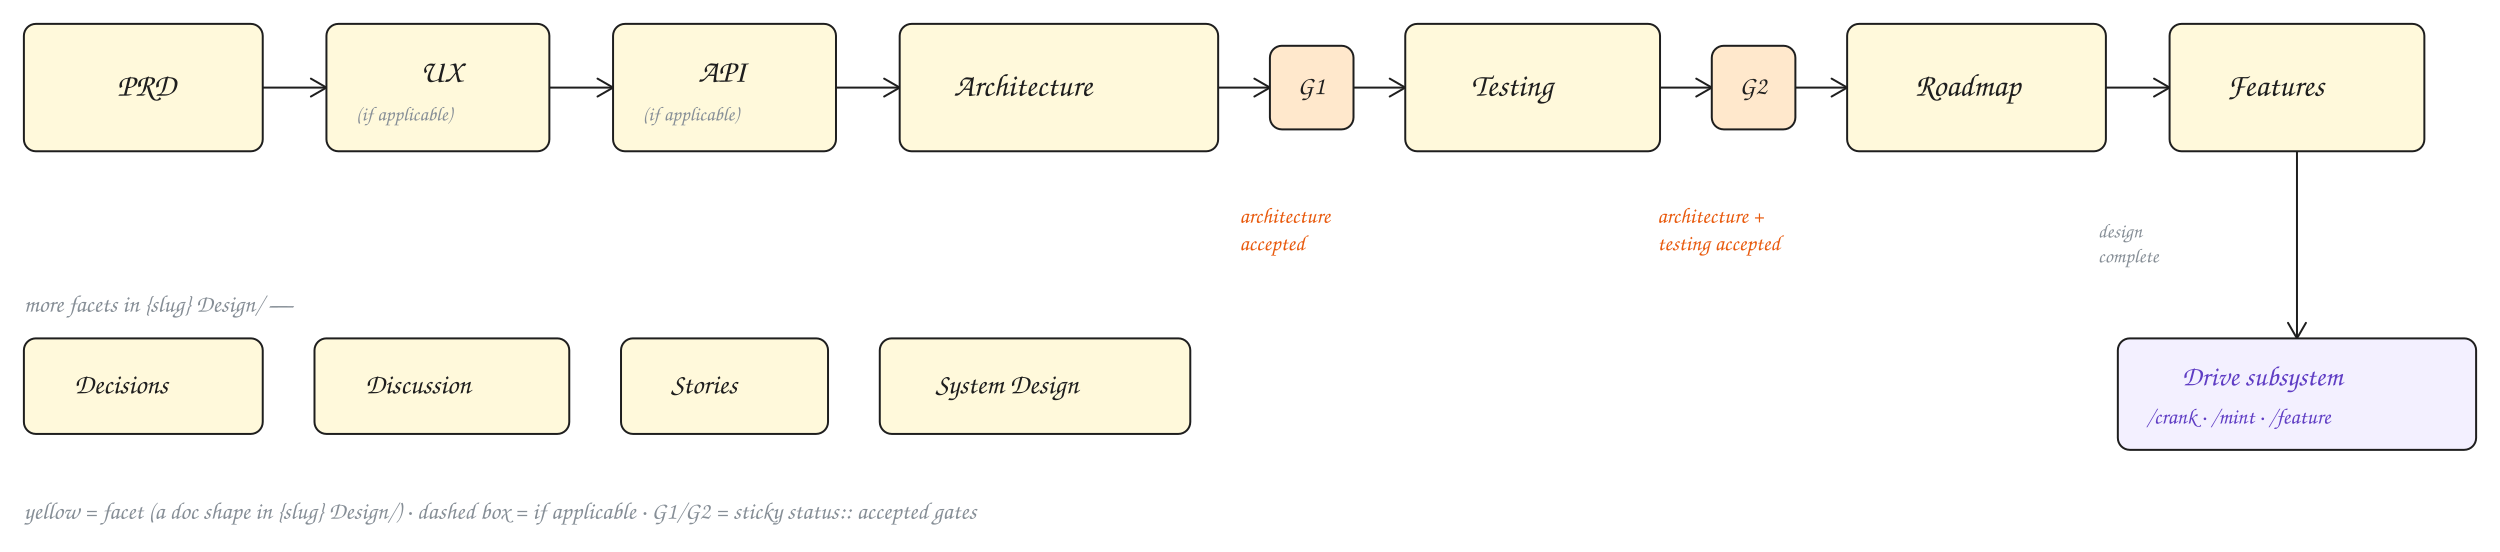
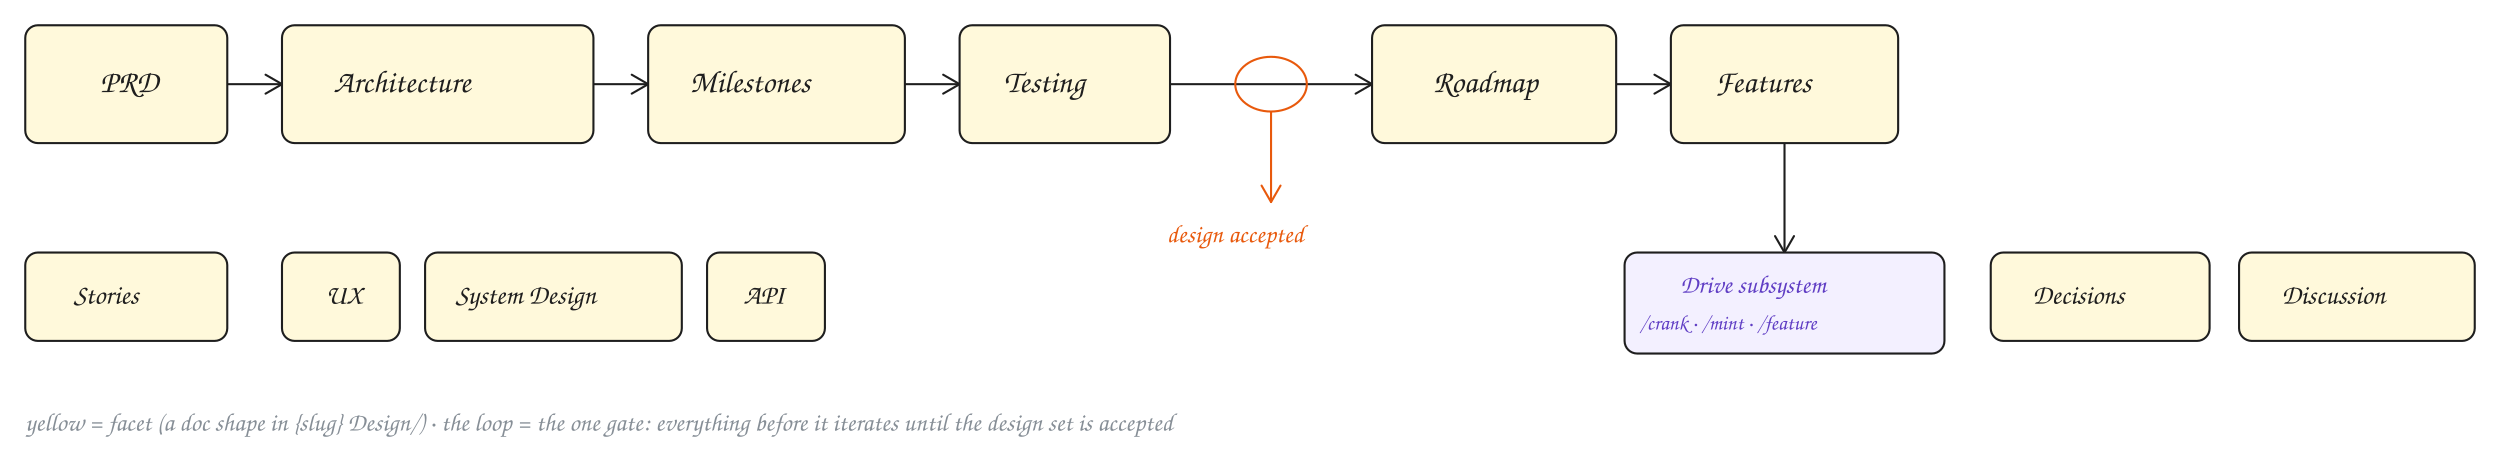
- <svg xmlns="http://www.w3.org/2000/svg" viewBox="48 48 1256 277.0" width="2512" height="554" style="background:white">
-   <rect x="60" y="60" width="120" height="64" fill="#fff9db" stroke="#1e1e1e" stroke-width="1" rx="6" />
-   <text x="106.8" y="96.1" font-family="'Segoe Print', 'Comic Sans MS', cursive, sans-serif" font-size="16" fill="#1e1e1e" text-anchor="start">PRD</text>
-   <path d="M 180.0 92.0 L 212.0 92.0" fill="none" stroke="#1e1e1e" stroke-width="1" stroke-linejoin="round" />
-   <line x1="212.0" y1="92.0" x2="204.2" y2="96.5" stroke="#1e1e1e" stroke-width="1" stroke-linecap="round" />
-   <line x1="212.0" y1="92.0" x2="204.2" y2="87.5" stroke="#1e1e1e" stroke-width="1" stroke-linecap="round" />
-   <rect x="212" y="60" width="112" height="64" fill="#fff9db" stroke="#1e1e1e" stroke-width="1" rx="6" />
-   <text x="259.2" y="89.1" font-family="'Segoe Print', 'Comic Sans MS', cursive, sans-serif" font-size="16" fill="#1e1e1e" text-anchor="start">UX</text>
-   <text x="226.8" y="108.5" font-family="'Segoe Print', 'Comic Sans MS', cursive, sans-serif" font-size="10" fill="#868e96" text-anchor="start">(if applicable)</text>
-   <path d="M 324.0 92.0 L 356.0 92.0" fill="none" stroke="#1e1e1e" stroke-width="1" stroke-linejoin="round" />
-   <line x1="356.0" y1="92.0" x2="348.2" y2="96.5" stroke="#1e1e1e" stroke-width="1" stroke-linecap="round" />
-   <line x1="356.0" y1="92.0" x2="348.2" y2="87.5" stroke="#1e1e1e" stroke-width="1" stroke-linecap="round" />
-   <rect x="356" y="60" width="112" height="64" fill="#fff9db" stroke="#1e1e1e" stroke-width="1" rx="6" />
-   <text x="398.8" y="89.1" font-family="'Segoe Print', 'Comic Sans MS', cursive, sans-serif" font-size="16" fill="#1e1e1e" text-anchor="start">API</text>
-   <text x="370.8" y="108.5" font-family="'Segoe Print', 'Comic Sans MS', cursive, sans-serif" font-size="10" fill="#868e96" text-anchor="start">(if applicable)</text>
-   <path d="M 468.0 92.0 L 500.0 92.0" fill="none" stroke="#1e1e1e" stroke-width="1" stroke-linejoin="round" />
-   <line x1="500.0" y1="92.0" x2="492.2" y2="96.5" stroke="#1e1e1e" stroke-width="1" stroke-linecap="round" />
-   <line x1="500.0" y1="92.0" x2="492.2" y2="87.5" stroke="#1e1e1e" stroke-width="1" stroke-linecap="round" />
-   <rect x="500" y="60" width="160" height="64" fill="#fff9db" stroke="#1e1e1e" stroke-width="1" rx="6" />
-   <text x="527.2" y="96.1" font-family="'Segoe Print', 'Comic Sans MS', cursive, sans-serif" font-size="16" fill="#1e1e1e" text-anchor="start">Architecture</text>
-   <path d="M 660.0 92.0 L 686.0 92.0" fill="none" stroke="#1e1e1e" stroke-width="1" stroke-linejoin="round" />
-   <line x1="686.0" y1="92.0" x2="678.2" y2="96.5" stroke="#1e1e1e" stroke-width="1" stroke-linecap="round" />
-   <line x1="686.0" y1="92.0" x2="678.2" y2="87.5" stroke="#1e1e1e" stroke-width="1" stroke-linecap="round" />
-   <rect x="686" y="71" width="42" height="42" fill="#ffe8cc" stroke="#1e1e1e" stroke-width="1" rx="6" />
-   <text x="699.9" y="95.3" font-family="'Segoe Print', 'Comic Sans MS', cursive, sans-serif" font-size="13" fill="#1e1e1e" text-anchor="start">G1</text>
-   <path d="M 728.0 92.0 L 754.0 92.0" fill="none" stroke="#1e1e1e" stroke-width="1" stroke-linejoin="round" />
-   <line x1="754.0" y1="92.0" x2="746.2" y2="96.5" stroke="#1e1e1e" stroke-width="1" stroke-linecap="round" />
-   <line x1="754.0" y1="92.0" x2="746.2" y2="87.5" stroke="#1e1e1e" stroke-width="1" stroke-linecap="round" />
-   <rect x="754" y="60" width="128" height="64" fill="#fff9db" stroke="#1e1e1e" stroke-width="1" rx="6" />
-   <text x="787.2" y="96.1" font-family="'Segoe Print', 'Comic Sans MS', cursive, sans-serif" font-size="16" fill="#1e1e1e" text-anchor="start">Testing</text>
-   <path d="M 882.0 92.0 L 908.0 92.0" fill="none" stroke="#1e1e1e" stroke-width="1" stroke-linejoin="round" />
-   <line x1="908.0" y1="92.0" x2="900.2" y2="96.5" stroke="#1e1e1e" stroke-width="1" stroke-linecap="round" />
-   <line x1="908.0" y1="92.0" x2="900.2" y2="87.5" stroke="#1e1e1e" stroke-width="1" stroke-linecap="round" />
-   <rect x="908" y="71" width="42" height="42" fill="#ffe8cc" stroke="#1e1e1e" stroke-width="1" rx="6" />
-   <text x="921.9" y="95.3" font-family="'Segoe Print', 'Comic Sans MS', cursive, sans-serif" font-size="13" fill="#1e1e1e" text-anchor="start">G2</text>
-   <path d="M 950.0 92.0 L 976.0 92.0" fill="none" stroke="#1e1e1e" stroke-width="1" stroke-linejoin="round" />
-   <line x1="976.0" y1="92.0" x2="968.2" y2="96.5" stroke="#1e1e1e" stroke-width="1" stroke-linecap="round" />
-   <line x1="976.0" y1="92.0" x2="968.2" y2="87.5" stroke="#1e1e1e" stroke-width="1" stroke-linecap="round" />
-   <rect x="976" y="60" width="130" height="64" fill="#fff9db" stroke="#1e1e1e" stroke-width="1" rx="6" />
-   <text x="1010.2" y="96.1" font-family="'Segoe Print', 'Comic Sans MS', cursive, sans-serif" font-size="16" fill="#1e1e1e" text-anchor="start">Roadmap</text>
-   <path d="M 1106.0 92.0 L 1138.0 92.0" fill="none" stroke="#1e1e1e" stroke-width="1" stroke-linejoin="round" />
-   <line x1="1138.0" y1="92.0" x2="1130.2" y2="96.5" stroke="#1e1e1e" stroke-width="1" stroke-linecap="round" />
-   <line x1="1138.0" y1="92.0" x2="1130.2" y2="87.5" stroke="#1e1e1e" stroke-width="1" stroke-linecap="round" />
-   <rect x="1138" y="60" width="128" height="64" fill="#fff9db" stroke="#1e1e1e" stroke-width="1" rx="6" />
-   <text x="1166.8" y="96.1" font-family="'Segoe Print', 'Comic Sans MS', cursive, sans-serif" font-size="16" fill="#1e1e1e" text-anchor="start">Features</text>
-   <text font-family="'Segoe Print', 'Comic Sans MS', cursive, sans-serif" font-size="11" fill="#e8590c" text-anchor="start">
-     <tspan x="670.7" y="159.9">architecture</tspan>
-     <tspan x="670.7" y="173.7">accepted</tspan>
-   </text>
-   <text font-family="'Segoe Print', 'Comic Sans MS', cursive, sans-serif" font-size="11" fill="#e8590c" text-anchor="start">
-     <tspan x="880.6" y="159.9">architecture +</tspan>
-     <tspan x="880.6" y="173.7">testing accepted</tspan>
-   </text>
-   <text x="60.0" y="204.6" font-family="'Segoe Print', 'Comic Sans MS', cursive, sans-serif" font-size="12" fill="#868e96" text-anchor="start">more facets in {slug} Design/ —</text>
-   <rect x="60" y="218" width="120" height="48" fill="#fff9db" stroke="#1e1e1e" stroke-width="1" rx="6" />
-   <text x="85.3" y="245.6" font-family="'Segoe Print', 'Comic Sans MS', cursive, sans-serif" font-size="14" fill="#1e1e1e" text-anchor="start">Decisions</text>
-   <rect x="206" y="218" width="128" height="48" fill="#fff9db" stroke="#1e1e1e" stroke-width="1" rx="6" />
-   <text x="231.5" y="245.6" font-family="'Segoe Print', 'Comic Sans MS', cursive, sans-serif" font-size="14" fill="#1e1e1e" text-anchor="start">Discussion</text>
-   <rect x="360" y="218" width="104" height="48" fill="#fff9db" stroke="#1e1e1e" stroke-width="1" rx="6" />
-   <text x="385.1" y="245.6" font-family="'Segoe Print', 'Comic Sans MS', cursive, sans-serif" font-size="14" fill="#1e1e1e" text-anchor="start">Stories</text>
-   <rect x="490" y="218" width="156" height="48" fill="#fff9db" stroke="#1e1e1e" stroke-width="1" rx="6" />
-   <text x="518.0" y="245.6" font-family="'Segoe Print', 'Comic Sans MS', cursive, sans-serif" font-size="14" fill="#1e1e1e" text-anchor="start">System Design</text>
-   <path d="M 1202.0 124.0 L 1202.0 218.0" fill="none" stroke="#1e1e1e" stroke-width="1" stroke-linejoin="round" />
-   <line x1="1202.0" y1="218.0" x2="1197.5" y2="210.2" stroke="#1e1e1e" stroke-width="1" stroke-linecap="round" />
-   <line x1="1202.0" y1="218.0" x2="1206.5" y2="210.2" stroke="#1e1e1e" stroke-width="1" stroke-linecap="round" />
-   <text font-family="'Segoe Print', 'Comic Sans MS', cursive, sans-serif" font-size="10" fill="#868e96" text-anchor="start">
-     <tspan x="1102.0" y="167.3">design</tspan>
-     <tspan x="1102.0" y="179.8">complete</tspan>
-   </text>
-   <rect x="1112" y="218" width="180" height="56" fill="#f3f0ff" stroke="#1e1e1e" stroke-width="1" rx="6" />
-   <text x="1144.2" y="241.6" font-family="'Segoe Print', 'Comic Sans MS', cursive, sans-serif" font-size="14" fill="#5f3dc4" text-anchor="start">Drive subsystem</text>
-   <text x="1126.4" y="260.8" font-family="'Segoe Print', 'Comic Sans MS', cursive, sans-serif" font-size="11" fill="#5f3dc4" text-anchor="start">/crank · /mint · /feature</text>
-   <text x="60.0" y="308.6" font-family="'Segoe Print', 'Comic Sans MS', cursive, sans-serif" font-size="12" fill="#868e96" text-anchor="start">yellow = facet (a doc shape in {slug} Design/)   ·   dashed box = if applicable   ·   G1/G2 = sticky status:: accepted gates</text>
+ <svg xmlns="http://www.w3.org/2000/svg" viewBox="48 48 1188 221.0" width="2376" height="442" style="background:white">
+   <rect x="60" y="60" width="96" height="56" fill="#fff9db" stroke="#1e1e1e" stroke-width="1" rx="6" />
+   <text x="95.6" y="91.8" font-family="'Segoe Print', 'Comic Sans MS', cursive, sans-serif" font-size="15" fill="#1e1e1e" text-anchor="start">PRD</text>
+   <path d="M 156.0 88.0 L 182.0 88.0" fill="none" stroke="#1e1e1e" stroke-width="1" stroke-linejoin="round" />
+   <line x1="182.0" y1="88.0" x2="174.2" y2="92.5" stroke="#1e1e1e" stroke-width="1" stroke-linecap="round" />
+   <line x1="182.0" y1="88.0" x2="174.2" y2="83.5" stroke="#1e1e1e" stroke-width="1" stroke-linecap="round" />
+   <rect x="182" y="60" width="148" height="56" fill="#fff9db" stroke="#1e1e1e" stroke-width="1" rx="6" />
+   <text x="206.5" y="91.8" font-family="'Segoe Print', 'Comic Sans MS', cursive, sans-serif" font-size="15" fill="#1e1e1e" text-anchor="start">Architecture</text>
+   <path d="M 330.0 88.0 L 356.0 88.0" fill="none" stroke="#1e1e1e" stroke-width="1" stroke-linejoin="round" />
+   <line x1="356.0" y1="88.0" x2="348.2" y2="92.5" stroke="#1e1e1e" stroke-width="1" stroke-linecap="round" />
+   <line x1="356.0" y1="88.0" x2="348.2" y2="83.5" stroke="#1e1e1e" stroke-width="1" stroke-linecap="round" />
+   <rect x="356" y="60" width="122" height="56" fill="#fff9db" stroke="#1e1e1e" stroke-width="1" rx="6" />
+   <text x="375.8" y="91.8" font-family="'Segoe Print', 'Comic Sans MS', cursive, sans-serif" font-size="15" fill="#1e1e1e" text-anchor="start">Milestones</text>
+   <path d="M 478.0 88.0 L 504.0 88.0" fill="none" stroke="#1e1e1e" stroke-width="1" stroke-linejoin="round" />
+   <line x1="504.0" y1="88.0" x2="496.2" y2="92.5" stroke="#1e1e1e" stroke-width="1" stroke-linecap="round" />
+   <line x1="504.0" y1="88.0" x2="496.2" y2="83.5" stroke="#1e1e1e" stroke-width="1" stroke-linecap="round" />
+   <rect x="504" y="60" width="100" height="56" fill="#fff9db" stroke="#1e1e1e" stroke-width="1" rx="6" />
+   <text x="525.1" y="91.8" font-family="'Segoe Print', 'Comic Sans MS', cursive, sans-serif" font-size="15" fill="#1e1e1e" text-anchor="start">Testing</text>
+   <path d="M 604.0 88.0 L 700.0 88.0" fill="none" stroke="#1e1e1e" stroke-width="1" stroke-linejoin="round" />
+   <line x1="700.0" y1="88.0" x2="692.2" y2="92.5" stroke="#1e1e1e" stroke-width="1" stroke-linecap="round" />
+   <line x1="700.0" y1="88.0" x2="692.2" y2="83.5" stroke="#1e1e1e" stroke-width="1" stroke-linecap="round" />
+   <ellipse cx="652.0" cy="88.0" rx="17.0" ry="13.0" fill="none" stroke="#e8590c" stroke-width="1" />
+   <path d="M 652.0 101.0 L 652.0 144.0" fill="none" stroke="#e8590c" stroke-width="1" stroke-linejoin="round" />
+   <line x1="652.0" y1="144.0" x2="647.5" y2="136.2" stroke="#e8590c" stroke-width="1" stroke-linecap="round" />
+   <line x1="652.0" y1="144.0" x2="656.5" y2="136.2" stroke="#e8590c" stroke-width="1" stroke-linecap="round" />
+   <text x="602.5" y="163.1" font-family="'Segoe Print', 'Comic Sans MS', cursive, sans-serif" font-size="12" fill="#e8590c" text-anchor="start">design accepted</text>
+   <rect x="700" y="60" width="116" height="56" fill="#fff9db" stroke="#1e1e1e" stroke-width="1" rx="6" />
+   <text x="729.1" y="91.8" font-family="'Segoe Print', 'Comic Sans MS', cursive, sans-serif" font-size="15" fill="#1e1e1e" text-anchor="start">Roadmap</text>
+   <path d="M 816.0 88.0 L 842.0 88.0" fill="none" stroke="#1e1e1e" stroke-width="1" stroke-linejoin="round" />
+   <line x1="842.0" y1="88.0" x2="834.2" y2="92.5" stroke="#1e1e1e" stroke-width="1" stroke-linecap="round" />
+   <line x1="842.0" y1="88.0" x2="834.2" y2="83.5" stroke="#1e1e1e" stroke-width="1" stroke-linecap="round" />
+   <rect x="842" y="60" width="108" height="56" fill="#fff9db" stroke="#1e1e1e" stroke-width="1" rx="6" />
+   <text x="863.0" y="91.8" font-family="'Segoe Print', 'Comic Sans MS', cursive, sans-serif" font-size="15" fill="#1e1e1e" text-anchor="start">Features</text>
+   <rect x="60" y="168" width="96" height="42" fill="#fff9db" stroke="#1e1e1e" stroke-width="1" rx="6" />
+   <text x="83.0" y="192.3" font-family="'Segoe Print', 'Comic Sans MS', cursive, sans-serif" font-size="13" fill="#1e1e1e" text-anchor="start">Stories</text>
+   <rect x="182" y="168" width="56" height="42" fill="#fff9db" stroke="#1e1e1e" stroke-width="1" rx="6" />
+   <text x="202.8" y="192.3" font-family="'Segoe Print', 'Comic Sans MS', cursive, sans-serif" font-size="13" fill="#1e1e1e" text-anchor="start">UX</text>
+   <rect x="250" y="168" width="122" height="42" fill="#fff9db" stroke="#1e1e1e" stroke-width="1" rx="6" />
+   <text x="264.5" y="192.3" font-family="'Segoe Print', 'Comic Sans MS', cursive, sans-serif" font-size="13" fill="#1e1e1e" text-anchor="start">System Design</text>
+   <rect x="384" y="168" width="56" height="42" fill="#fff9db" stroke="#1e1e1e" stroke-width="1" rx="6" />
+   <text x="401.3" y="192.3" font-family="'Segoe Print', 'Comic Sans MS', cursive, sans-serif" font-size="13" fill="#1e1e1e" text-anchor="start">API</text>
+   <path d="M 896.0 116.0 L 896.0 168.0" fill="none" stroke="#1e1e1e" stroke-width="1" stroke-linejoin="round" />
+   <line x1="896.0" y1="168.0" x2="891.5" y2="160.2" stroke="#1e1e1e" stroke-width="1" stroke-linecap="round" />
+   <line x1="896.0" y1="168.0" x2="900.5" y2="160.2" stroke="#1e1e1e" stroke-width="1" stroke-linecap="round" />
+   <rect x="820" y="168" width="152" height="48" fill="#f3f0ff" stroke="#1e1e1e" stroke-width="1" rx="6" />
+   <text x="846.5" y="187.1" font-family="'Segoe Print', 'Comic Sans MS', cursive, sans-serif" font-size="12" fill="#5f3dc4" text-anchor="start">Drive subsystem</text>
+   <text x="827.2" y="204.6" font-family="'Segoe Print', 'Comic Sans MS', cursive, sans-serif" font-size="10" fill="#5f3dc4" text-anchor="start">/crank · /mint · /feature</text>
+   <rect x="994" y="168" width="104" height="42" fill="#fff9db" stroke="#1e1e1e" stroke-width="1" rx="6" />
+   <text x="1013.8" y="192.3" font-family="'Segoe Print', 'Comic Sans MS', cursive, sans-serif" font-size="13" fill="#1e1e1e" text-anchor="start">Decisions</text>
+   <rect x="1112" y="168" width="112" height="42" fill="#fff9db" stroke="#1e1e1e" stroke-width="1" rx="6" />
+   <text x="1132.2" y="192.3" font-family="'Segoe Print', 'Comic Sans MS', cursive, sans-serif" font-size="13" fill="#1e1e1e" text-anchor="start">Discussion</text>
+   <text x="60.0" y="252.6" font-family="'Segoe Print', 'Comic Sans MS', cursive, sans-serif" font-size="12" fill="#868e96" text-anchor="start">yellow = facet (a doc shape in {slug} Design/)   ·   the loop = the one gate: everything before it iterates until the design set is accepted</text>
</svg>
